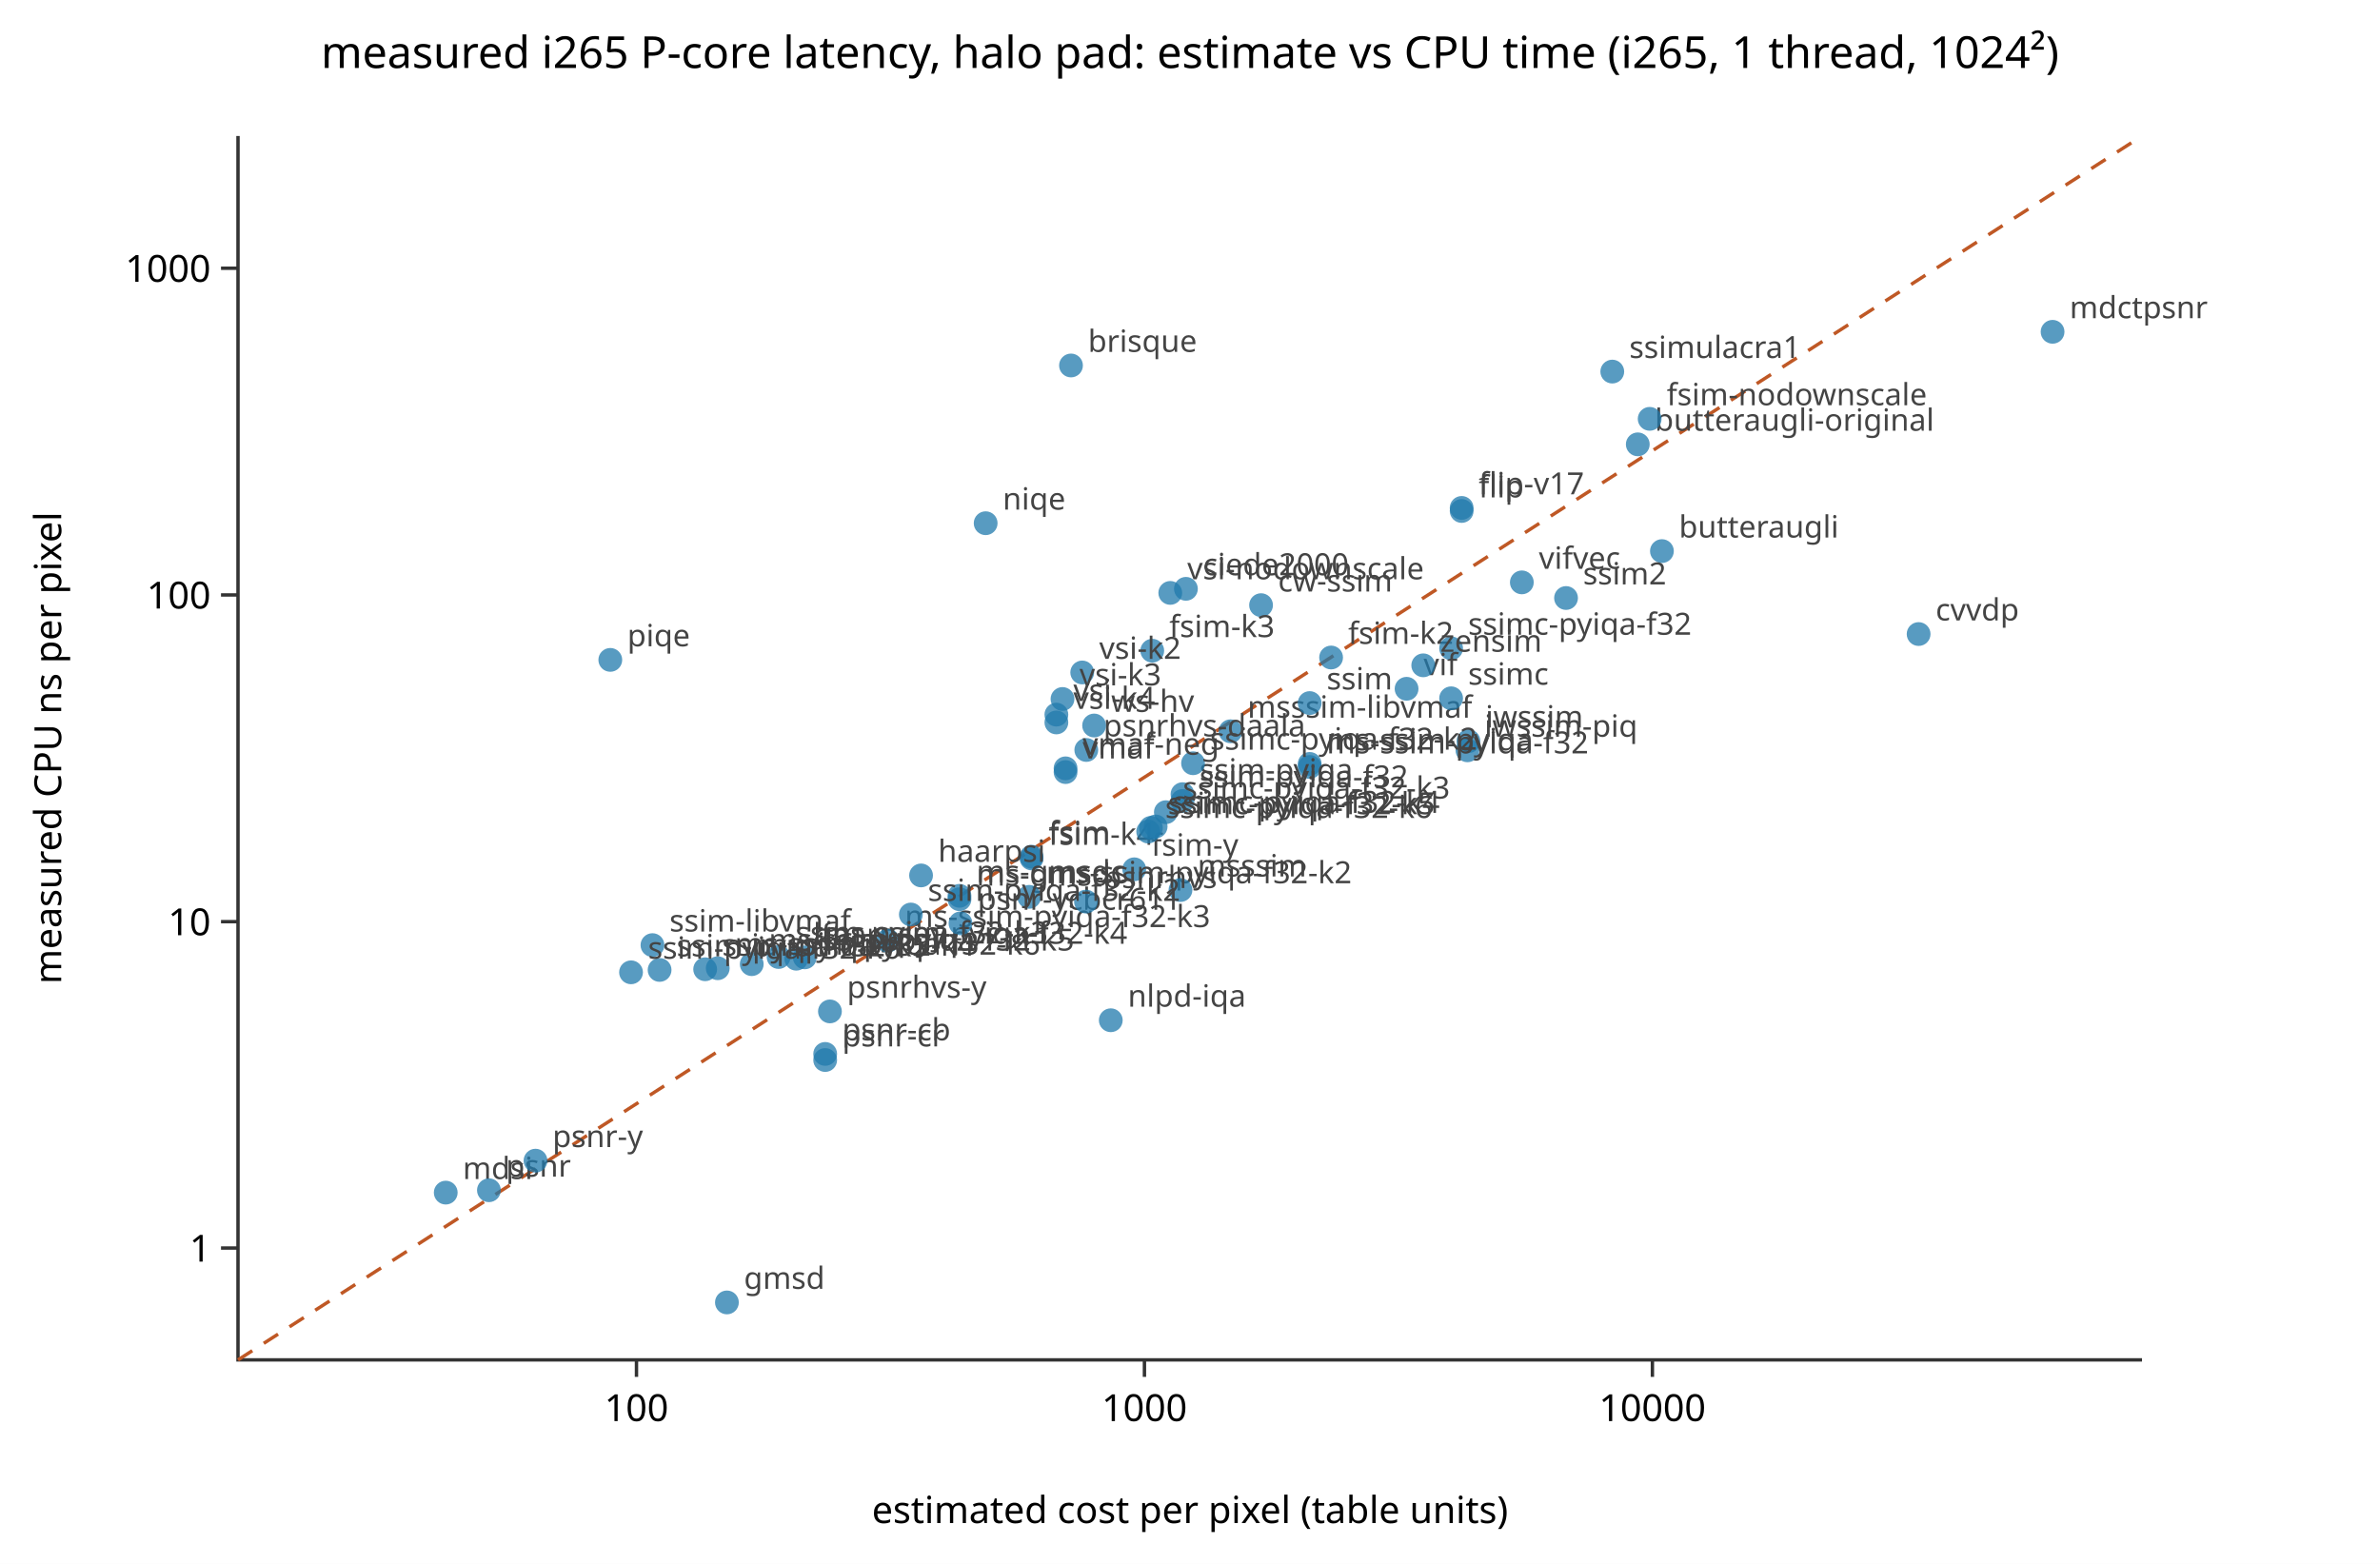
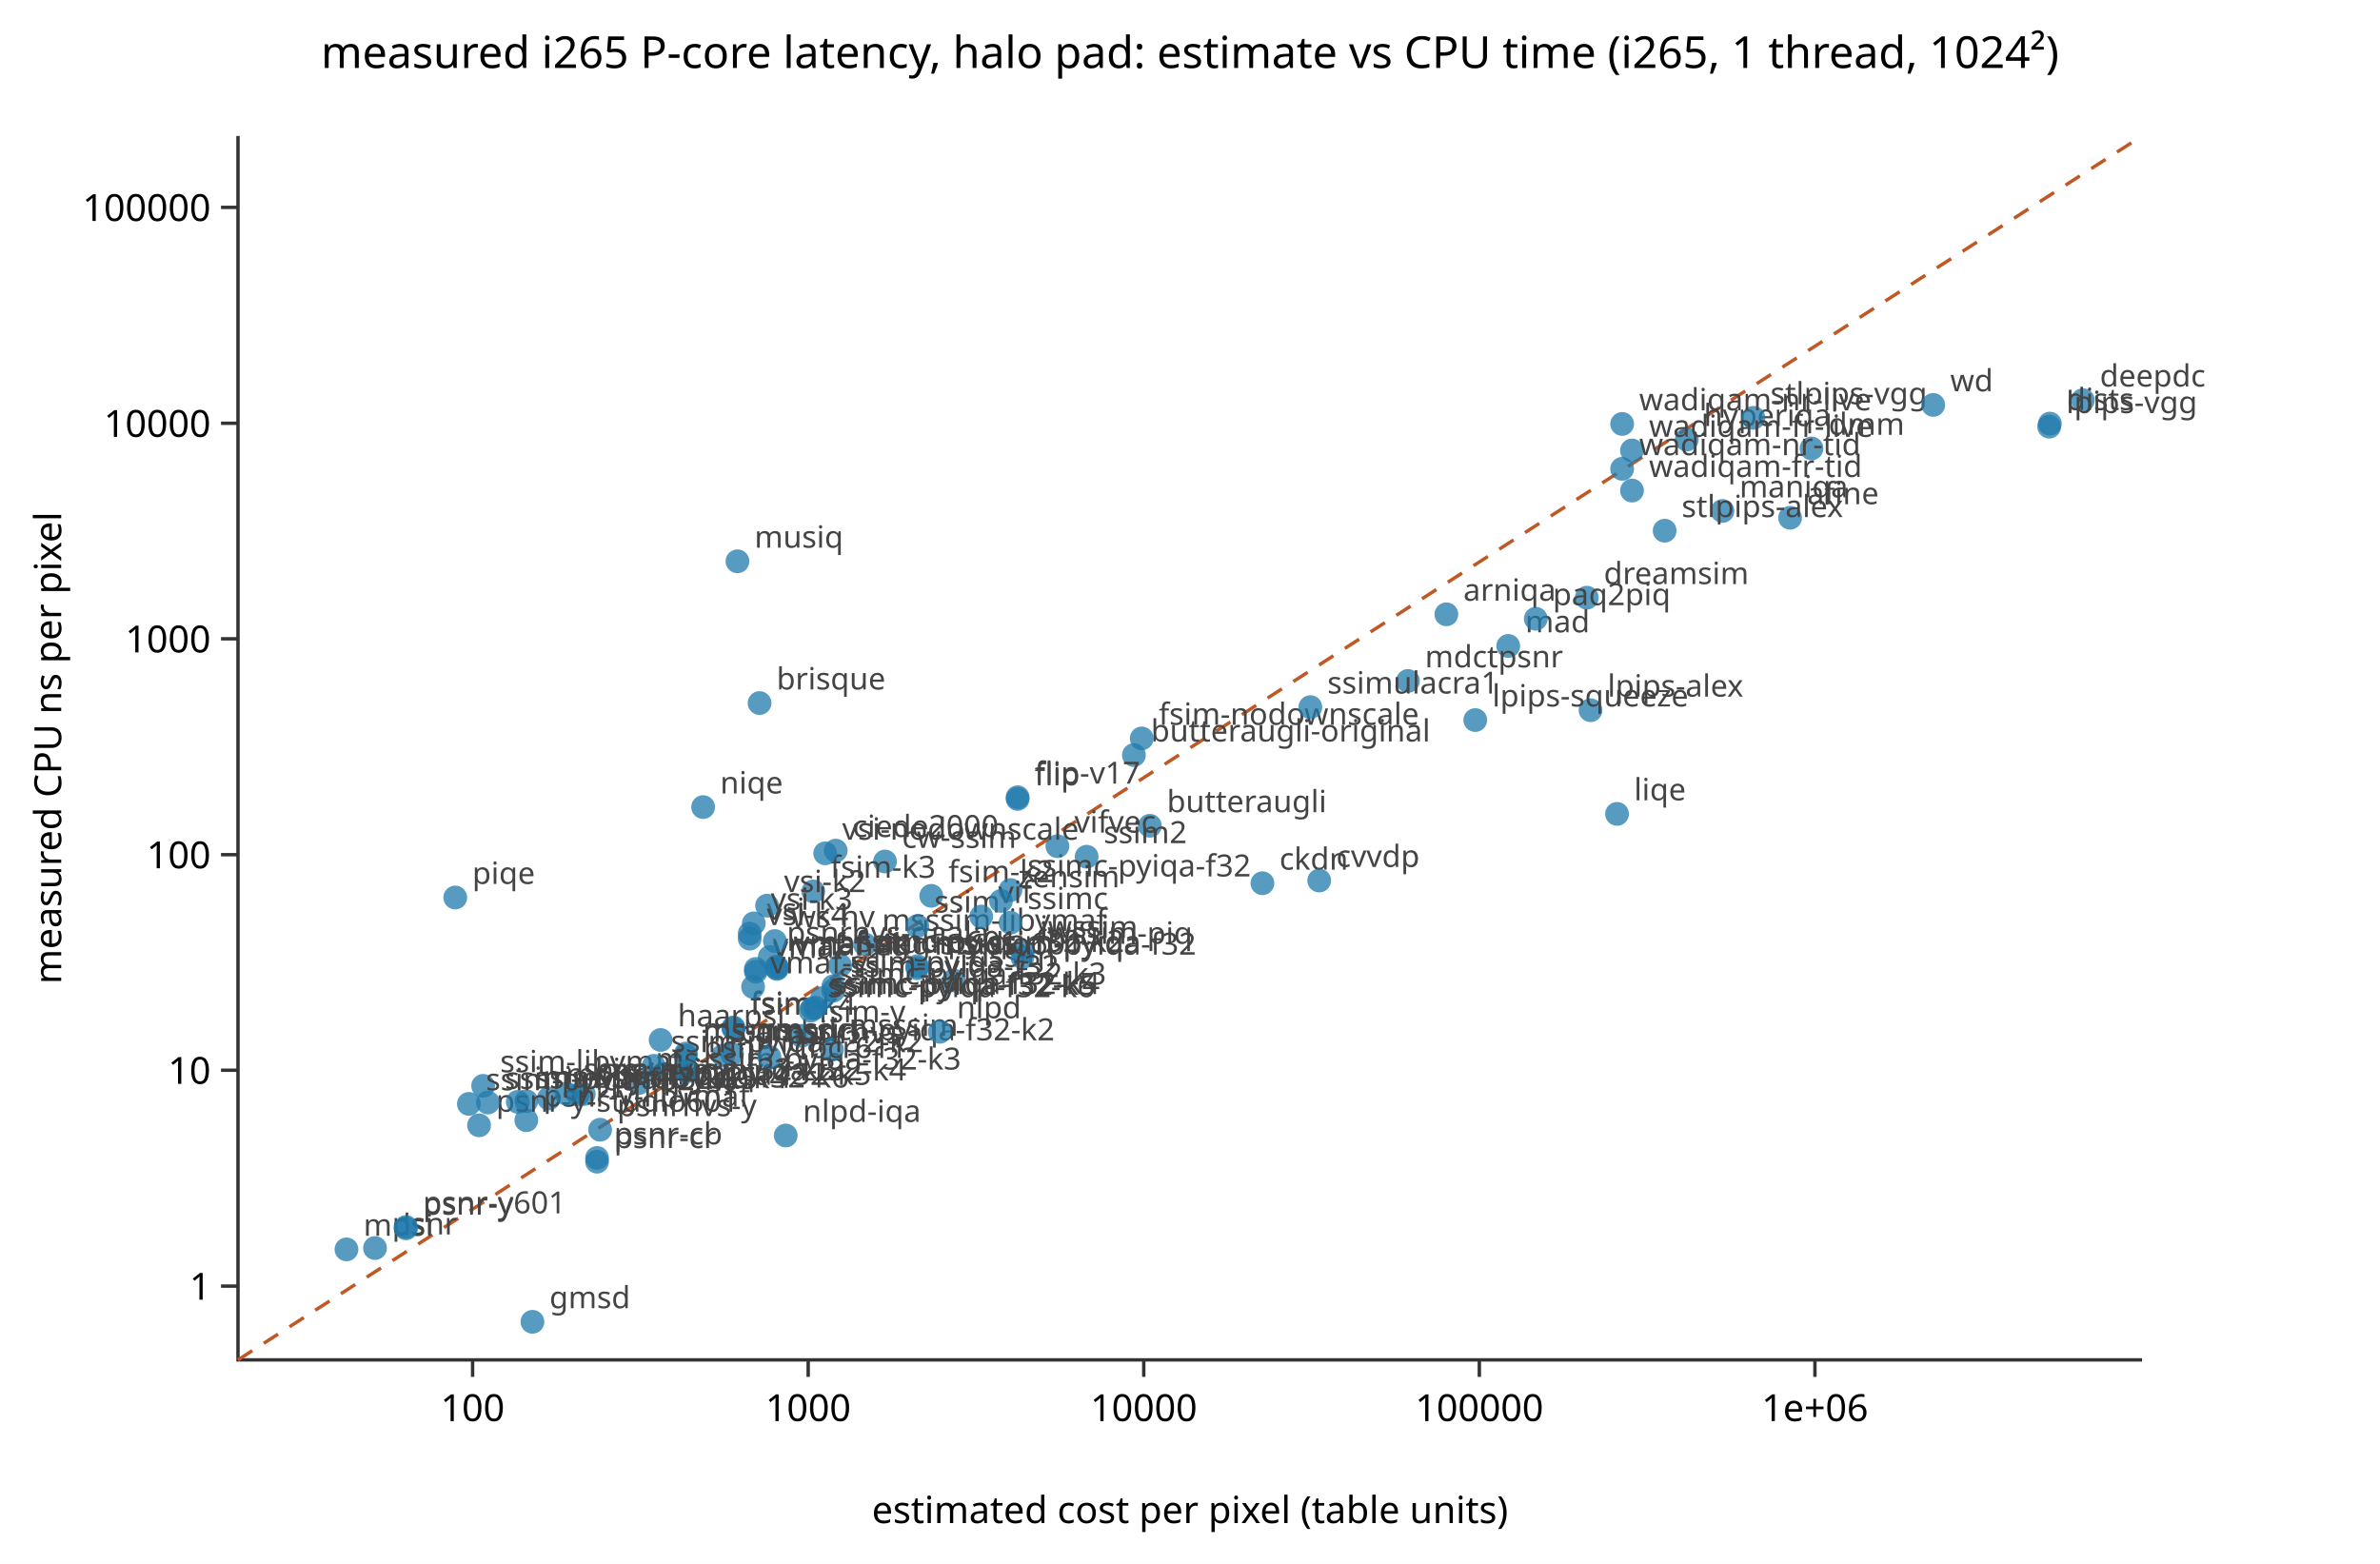
<svg xmlns="http://www.w3.org/2000/svg" viewBox="0 0 700 460" font-family="sans-serif" font-size="11">
  <rect width="700" height="460" fill="white" />
  <text x="350" y="20" text-anchor="middle" font-size="13">measured i265 P-core latency, halo pad: estimate vs CPU time (i265, 1 thread, 1024²)</text>
  <path d="M70 40V400H630" fill="none" stroke="#333" />
-   <path d="M187.2 400v5" stroke="#333" />
-   <text x="187.2" y="418" text-anchor="middle">100</text>
-   <path d="M336.6 400v5" stroke="#333" />
-   <text x="336.6" y="418" text-anchor="middle">1000</text>
-   <path d="M486.0 400v5" stroke="#333" />
-   <text x="486.0" y="418" text-anchor="middle">10000</text>
-   <path d="M65 367.1h5" stroke="#333" />
-   <text x="62" y="371.1" text-anchor="end">1</text>
-   <path d="M65 271.1h5" stroke="#333" />
-   <text x="62" y="275.1" text-anchor="end">10</text>
-   <path d="M65 175.0h5" stroke="#333" />
-   <text x="62" y="179.0" text-anchor="end">100</text>
-   <path d="M65 78.9h5" stroke="#333" />
-   <text x="62" y="82.9" text-anchor="end">1000</text>
+   <path d="M139.0 400v5" stroke="#333" />
+   <text x="139.0" y="418" text-anchor="middle">100</text>
+   <path d="M237.7 400v5" stroke="#333" />
+   <text x="237.7" y="418" text-anchor="middle">1000</text>
+   <path d="M336.4 400v5" stroke="#333" />
+   <text x="336.4" y="418" text-anchor="middle">10000</text>
+   <path d="M435.1 400v5" stroke="#333" />
+   <text x="435.1" y="418" text-anchor="middle">100000</text>
+   <path d="M533.8 400v5" stroke="#333" />
+   <text x="533.8" y="418" text-anchor="middle">1e+06</text>
+   <path d="M65 378.3h5" stroke="#333" />
+   <text x="62" y="382.3" text-anchor="end">1</text>
+   <path d="M65 314.8h5" stroke="#333" />
+   <text x="62" y="318.8" text-anchor="end">10</text>
+   <path d="M65 251.4h5" stroke="#333" />
+   <text x="62" y="255.4" text-anchor="end">100</text>
+   <path d="M65 187.9h5" stroke="#333" />
+   <text x="62" y="191.9" text-anchor="end">1000</text>
+   <path d="M65 124.5h5" stroke="#333" />
+   <text x="62" y="128.5" text-anchor="end">10000</text>
+   <path d="M65 61.0h5" stroke="#333" />
+   <text x="62" y="65.0" text-anchor="end">100000</text>
  <path d="M70.0 400.0L630.0 40.0" stroke="#bf5825" stroke-dasharray="5 4" />
-   <circle cx="315.0" cy="107.5" r="3.5" fill="#2179ac" fill-opacity=".75" />
-   <text x="320.0" y="103.5" font-size="9" fill="#444">brisque</text>
-   <circle cx="488.8" cy="162.1" r="3.5" fill="#2179ac" fill-opacity=".75" />
-   <text x="493.8" y="158.1" font-size="9" fill="#444">butteraugli</text>
-   <circle cx="481.7" cy="130.7" r="3.5" fill="#2179ac" fill-opacity=".75" />
-   <text x="486.7" y="126.7" font-size="9" fill="#444">butteraugli-original</text>
-   <circle cx="348.8" cy="173.2" r="3.5" fill="#2179ac" fill-opacity=".75" />
-   <text x="353.8" y="169.2" font-size="9" fill="#444">ciede2000</text>
-   <circle cx="564.3" cy="186.5" r="3.5" fill="#2179ac" fill-opacity=".75" />
-   <text x="569.3" y="182.5" font-size="9" fill="#444">cvvdp</text>
-   <circle cx="370.9" cy="178.0" r="3.5" fill="#2179ac" fill-opacity=".75" />
-   <text x="375.9" y="174.0" font-size="9" fill="#444">cw-ssim</text>
-   <circle cx="429.9" cy="150.3" r="3.5" fill="#2179ac" fill-opacity=".75" />
-   <text x="434.9" y="146.3" font-size="9" fill="#444">flip</text>
-   <circle cx="429.9" cy="149.4" r="3.5" fill="#2179ac" fill-opacity=".75" />
-   <text x="434.9" y="145.4" font-size="9" fill="#444">flip-v17</text>
-   <circle cx="303.4" cy="252.0" r="3.5" fill="#2179ac" fill-opacity=".75" />
-   <text x="308.4" y="248.0" font-size="9" fill="#444">fsim</text>
-   <circle cx="391.5" cy="193.4" r="3.5" fill="#2179ac" fill-opacity=".75" />
-   <text x="396.5" y="189.4" font-size="9" fill="#444">fsim-k2</text>
-   <circle cx="338.9" cy="191.4" r="3.5" fill="#2179ac" fill-opacity=".75" />
-   <text x="343.9" y="187.4" font-size="9" fill="#444">fsim-k3</text>
-   <circle cx="303.4" cy="252.5" r="3.5" fill="#2179ac" fill-opacity=".75" />
-   <text x="308.4" y="248.5" font-size="9" fill="#444">fsim-k4</text>
-   <circle cx="485.2" cy="123.2" r="3.5" fill="#2179ac" fill-opacity=".75" />
-   <text x="490.2" y="119.2" font-size="9" fill="#444">fsim-nodownscale</text>
-   <circle cx="333.6" cy="255.7" r="3.5" fill="#2179ac" fill-opacity=".75" />
-   <text x="338.6" y="251.7" font-size="9" fill="#444">fsim-y</text>
-   <circle cx="213.8" cy="383.1" r="3.5" fill="#2179ac" fill-opacity=".75" />
-   <text x="218.8" y="379.1" font-size="9" fill="#444">gmsd</text>
-   <circle cx="270.9" cy="257.5" r="3.5" fill="#2179ac" fill-opacity=".75" />
-   <text x="275.9" y="253.5" font-size="9" fill="#444">haarpsi</text>
-   <circle cx="234.2" cy="282.0" r="3.5" fill="#2179ac" fill-opacity=".75" />
-   <text x="239.2" y="278.0" font-size="9" fill="#444">haarpsi-y</text>
-   <circle cx="431.9" cy="218.0" r="3.5" fill="#2179ac" fill-opacity=".75" />
-   <text x="436.9" y="214.0" font-size="9" fill="#444">iwssim</text>
-   <circle cx="431.6" cy="220.7" r="3.5" fill="#2179ac" fill-opacity=".75" />
-   <text x="436.6" y="216.7" font-size="9" fill="#444">iwssim-piq</text>
-   <circle cx="603.7" cy="97.6" r="3.5" fill="#2179ac" fill-opacity=".75" />
-   <text x="608.7" y="93.6" font-size="9" fill="#444">mdctpsnr</text>
-   <circle cx="131.1" cy="350.8" r="3.5" fill="#2179ac" fill-opacity=".75" />
-   <text x="136.1" y="346.8" font-size="9" fill="#444">mdsi</text>
-   <circle cx="282.2" cy="264.5" r="3.5" fill="#2179ac" fill-opacity=".75" />
-   <text x="287.2" y="260.5" font-size="9" fill="#444">ms-gmsd</text>
-   <circle cx="282.2" cy="263.5" r="3.5" fill="#2179ac" fill-opacity=".75" />
-   <text x="287.2" y="259.5" font-size="9" fill="#444">ms-gmsdc</text>
-   <circle cx="385.2" cy="224.7" r="3.5" fill="#2179ac" fill-opacity=".75" />
-   <text x="390.2" y="220.7" font-size="9" fill="#444">ms-ssim-pyiqa</text>
-   <circle cx="385.2" cy="225.6" r="3.5" fill="#2179ac" fill-opacity=".75" />
-   <text x="390.2" y="221.6" font-size="9" fill="#444">ms-ssim-pyiqa-f32</text>
-   <circle cx="302.7" cy="263.8" r="3.5" fill="#2179ac" fill-opacity=".75" />
-   <text x="307.7" y="259.8" font-size="9" fill="#444">ms-ssim-pyiqa-f32-k2</text>
-   <circle cx="261.1" cy="276.7" r="3.5" fill="#2179ac" fill-opacity=".75" />
-   <text x="266.1" y="272.7" font-size="9" fill="#444">ms-ssim-pyiqa-f32-k3</text>
-   <circle cx="236.7" cy="281.6" r="3.5" fill="#2179ac" fill-opacity=".75" />
-   <text x="241.7" y="277.6" font-size="9" fill="#444">ms-ssim-pyiqa-f32-k4</text>
-   <circle cx="221.1" cy="283.6" r="3.5" fill="#2179ac" fill-opacity=".75" />
-   <text x="226.1" y="279.6" font-size="9" fill="#444">ms-ssim-pyiqa-f32-k5</text>
-   <circle cx="211.1" cy="284.8" r="3.5" fill="#2179ac" fill-opacity=".75" />
-   <text x="216.1" y="280.8" font-size="9" fill="#444">ms-ssim-pyiqa-f32-k6</text>
-   <circle cx="347.2" cy="261.8" r="3.5" fill="#2179ac" fill-opacity=".75" />
-   <text x="352.2" y="257.8" font-size="9" fill="#444">msssim</text>
-   <circle cx="361.9" cy="215.1" r="3.5" fill="#2179ac" fill-opacity=".75" />
-   <text x="366.9" y="211.1" font-size="9" fill="#444">msssim-libvmaf</text>
-   <circle cx="289.9" cy="153.9" r="3.5" fill="#2179ac" fill-opacity=".75" />
-   <text x="294.9" y="149.9" font-size="9" fill="#444">niqe</text>
-   <circle cx="326.7" cy="300.1" r="3.5" fill="#2179ac" fill-opacity=".75" />
-   <text x="331.7" y="296.1" font-size="9" fill="#444">nlpd-iqa</text>
-   <circle cx="179.5" cy="194.1" r="3.5" fill="#2179ac" fill-opacity=".75" />
-   <text x="184.5" y="190.1" font-size="9" fill="#444">piqe</text>
-   <circle cx="143.8" cy="350.1" r="3.5" fill="#2179ac" fill-opacity=".75" />
-   <text x="148.8" y="346.1" font-size="9" fill="#444">psnr</text>
-   <circle cx="242.7" cy="310.0" r="3.5" fill="#2179ac" fill-opacity=".75" />
-   <text x="247.7" y="306.0" font-size="9" fill="#444">psnr-cb</text>
-   <circle cx="242.7" cy="311.8" r="3.5" fill="#2179ac" fill-opacity=".75" />
-   <text x="247.7" y="307.8" font-size="9" fill="#444">psnr-cr</text>
-   <circle cx="157.5" cy="341.4" r="3.5" fill="#2179ac" fill-opacity=".75" />
-   <text x="162.5" y="337.4" font-size="9" fill="#444">psnr-y</text>
-   <circle cx="282.5" cy="271.6" r="3.5" fill="#2179ac" fill-opacity=".75" />
-   <text x="287.5" y="267.6" font-size="9" fill="#444">psnr-ycbcr611</text>
-   <circle cx="319.4" cy="265.2" r="3.5" fill="#2179ac" fill-opacity=".75" />
-   <text x="324.4" y="261.2" font-size="9" fill="#444">psnrhvs</text>
-   <circle cx="319.5" cy="220.6" r="3.5" fill="#2179ac" fill-opacity=".75" />
-   <text x="324.5" y="216.6" font-size="9" fill="#444">psnrhvs-daala</text>
-   <circle cx="244.1" cy="297.5" r="3.5" fill="#2179ac" fill-opacity=".75" />
-   <text x="249.1" y="293.5" font-size="9" fill="#444">psnrhvs-y</text>
-   <circle cx="385.2" cy="206.8" r="3.5" fill="#2179ac" fill-opacity=".75" />
-   <text x="390.2" y="202.8" font-size="9" fill="#444">ssim</text>
-   <circle cx="191.9" cy="278.0" r="3.5" fill="#2179ac" fill-opacity=".75" />
-   <text x="196.9" y="274.0" font-size="9" fill="#444">ssim-libvmaf</text>
-   <circle cx="347.8" cy="233.6" r="3.5" fill="#2179ac" fill-opacity=".75" />
-   <text x="352.8" y="229.6" font-size="9" fill="#444">ssim-pyiqa</text>
-   <circle cx="347.8" cy="235.6" r="3.5" fill="#2179ac" fill-opacity=".75" />
-   <text x="352.8" y="231.6" font-size="9" fill="#444">ssim-pyiqa-f32</text>
-   <circle cx="267.9" cy="269.0" r="3.5" fill="#2179ac" fill-opacity=".75" />
-   <text x="272.9" y="265.0" font-size="9" fill="#444">ssim-pyiqa-f32-k2</text>
-   <circle cx="229.0" cy="281.5" r="3.5" fill="#2179ac" fill-opacity=".75" />
-   <text x="234.0" y="277.5" font-size="9" fill="#444">ssim-pyiqa-f32-k3</text>
-   <circle cx="207.4" cy="285.1" r="3.5" fill="#2179ac" fill-opacity=".75" />
-   <text x="212.4" y="281.1" font-size="9" fill="#444">ssim-pyiqa-f32-k4</text>
-   <circle cx="194.0" cy="285.3" r="3.5" fill="#2179ac" fill-opacity=".75" />
-   <text x="199.0" y="281.3" font-size="9" fill="#444">ssim-pyiqa-f32-k5</text>
-   <circle cx="185.6" cy="286.0" r="3.5" fill="#2179ac" fill-opacity=".75" />
-   <text x="190.6" y="282.0" font-size="9" fill="#444">ssim-pyiqa-f32-k6</text>
-   <circle cx="460.6" cy="175.9" r="3.5" fill="#2179ac" fill-opacity=".75" />
-   <text x="465.6" y="171.9" font-size="9" fill="#444">ssim2</text>
-   <circle cx="426.8" cy="205.4" r="3.5" fill="#2179ac" fill-opacity=".75" />
-   <text x="431.8" y="201.4" font-size="9" fill="#444">ssimc</text>
-   <circle cx="426.8" cy="190.7" r="3.5" fill="#2179ac" fill-opacity=".75" />
-   <text x="431.8" y="186.7" font-size="9" fill="#444">ssimc-pyiqa-f32</text>
-   <circle cx="350.9" cy="224.5" r="3.5" fill="#2179ac" fill-opacity=".75" />
-   <text x="355.9" y="220.5" font-size="9" fill="#444">ssimc-pyiqa-f32-k2</text>
-   <circle cx="342.9" cy="238.9" r="3.5" fill="#2179ac" fill-opacity=".75" />
-   <text x="347.9" y="234.9" font-size="9" fill="#444">ssimc-pyiqa-f32-k3</text>
-   <circle cx="339.9" cy="243.1" r="3.5" fill="#2179ac" fill-opacity=".75" />
-   <text x="344.9" y="239.1" font-size="9" fill="#444">ssimc-pyiqa-f32-k4</text>
-   <circle cx="338.5" cy="243.5" r="3.5" fill="#2179ac" fill-opacity=".75" />
-   <text x="343.5" y="239.5" font-size="9" fill="#444">ssimc-pyiqa-f32-k5</text>
-   <circle cx="337.7" cy="244.6" r="3.5" fill="#2179ac" fill-opacity=".75" />
-   <text x="342.7" y="240.6" font-size="9" fill="#444">ssimc-pyiqa-f32-k6</text>
-   <circle cx="474.2" cy="109.3" r="3.5" fill="#2179ac" fill-opacity=".75" />
-   <text x="479.2" y="105.3" font-size="9" fill="#444">ssimulacra1</text>
-   <circle cx="413.7" cy="202.6" r="3.5" fill="#2179ac" fill-opacity=".75" />
-   <text x="418.7" y="198.6" font-size="9" fill="#444">vif</text>
-   <circle cx="447.6" cy="171.3" r="3.5" fill="#2179ac" fill-opacity=".75" />
-   <text x="452.6" y="167.3" font-size="9" fill="#444">vifvec</text>
-   <circle cx="313.4" cy="227.1" r="3.5" fill="#2179ac" fill-opacity=".75" />
-   <text x="318.4" y="223.1" font-size="9" fill="#444">vmaf</text>
-   <circle cx="313.4" cy="226.0" r="3.5" fill="#2179ac" fill-opacity=".75" />
-   <text x="318.4" y="222.0" font-size="9" fill="#444">vmaf-neg</text>
-   <circle cx="310.7" cy="210.2" r="3.5" fill="#2179ac" fill-opacity=".75" />
-   <text x="315.7" y="206.2" font-size="9" fill="#444">vsi</text>
-   <circle cx="318.3" cy="197.8" r="3.5" fill="#2179ac" fill-opacity=".75" />
-   <text x="323.3" y="193.8" font-size="9" fill="#444">vsi-k2</text>
-   <circle cx="312.5" cy="205.6" r="3.5" fill="#2179ac" fill-opacity=".75" />
-   <text x="317.5" y="201.6" font-size="9" fill="#444">vsi-k3</text>
-   <circle cx="310.7" cy="212.5" r="3.5" fill="#2179ac" fill-opacity=".75" />
-   <text x="315.7" y="208.5" font-size="9" fill="#444">vsi-k4</text>
-   <circle cx="344.2" cy="174.4" r="3.5" fill="#2179ac" fill-opacity=".75" />
-   <text x="349.2" y="170.4" font-size="9" fill="#444">vsi-nodownscale</text>
-   <circle cx="321.8" cy="213.4" r="3.5" fill="#2179ac" fill-opacity=".75" />
-   <text x="326.8" y="209.4" font-size="9" fill="#444">ws-hv</text>
-   <circle cx="418.6" cy="195.7" r="3.5" fill="#2179ac" fill-opacity=".75" />
-   <text x="423.6" y="191.7" font-size="9" fill="#444">zensim</text>
+   <circle cx="526.5" cy="152.3" r="3.5" fill="#2179ac" fill-opacity=".75" />
+   <text x="531.5" y="148.3" font-size="9" fill="#444">afine</text>
+   <circle cx="425.4" cy="180.7" r="3.5" fill="#2179ac" fill-opacity=".75" />
+   <text x="430.4" y="176.7" font-size="9" fill="#444">arniqa</text>
+   <circle cx="223.4" cy="206.8" r="3.5" fill="#2179ac" fill-opacity=".75" />
+   <text x="228.4" y="202.8" font-size="9" fill="#444">brisque</text>
+   <circle cx="338.2" cy="242.9" r="3.5" fill="#2179ac" fill-opacity=".75" />
+   <text x="343.2" y="238.9" font-size="9" fill="#444">butteraugli</text>
+   <circle cx="333.5" cy="222.1" r="3.5" fill="#2179ac" fill-opacity=".75" />
+   <text x="338.5" y="218.1" font-size="9" fill="#444">butteraugli-original</text>
+   <circle cx="212.7" cy="310.5" r="3.5" fill="#2179ac" fill-opacity=".75" />
+   <text x="217.7" y="306.5" font-size="9" fill="#444">cambi</text>
+   <circle cx="245.8" cy="250.2" r="3.5" fill="#2179ac" fill-opacity=".75" />
+   <text x="250.8" y="246.2" font-size="9" fill="#444">ciede2000</text>
+   <circle cx="371.3" cy="259.8" r="3.5" fill="#2179ac" fill-opacity=".75" />
+   <text x="376.3" y="255.8" font-size="9" fill="#444">ckdn</text>
+   <circle cx="388.0" cy="259.0" r="3.5" fill="#2179ac" fill-opacity=".75" />
+   <text x="393.0" y="255.0" font-size="9" fill="#444">cvvdp</text>
+   <circle cx="260.3" cy="253.4" r="3.5" fill="#2179ac" fill-opacity=".75" />
+   <text x="265.3" y="249.4" font-size="9" fill="#444">cw-ssim</text>
+   <circle cx="612.6" cy="117.7" r="3.5" fill="#2179ac" fill-opacity=".75" />
+   <text x="617.6" y="113.7" font-size="9" fill="#444">deepdc</text>
+   <circle cx="602.9" cy="124.6" r="3.5" fill="#2179ac" fill-opacity=".75" />
+   <text x="607.9" y="120.6" font-size="9" fill="#444">dists</text>
+   <circle cx="532.8" cy="131.9" r="3.5" fill="#2179ac" fill-opacity=".75" />
+   <text x="537.8" y="127.9" font-size="9" fill="#444">dmm</text>
+   <circle cx="466.7" cy="175.8" r="3.5" fill="#2179ac" fill-opacity=".75" />
+   <text x="471.7" y="171.8" font-size="9" fill="#444">dreamsim</text>
+   <circle cx="280.5" cy="288.4" r="3.5" fill="#2179ac" fill-opacity=".75" />
+   <text x="285.5" y="284.4" font-size="9" fill="#444">dssim</text>
+   <circle cx="299.3" cy="235.0" r="3.5" fill="#2179ac" fill-opacity=".75" />
+   <text x="304.3" y="231.0" font-size="9" fill="#444">flip</text>
+   <circle cx="299.3" cy="234.5" r="3.5" fill="#2179ac" fill-opacity=".75" />
+   <text x="304.3" y="230.5" font-size="9" fill="#444">flip-v17</text>
+   <circle cx="215.7" cy="302.2" r="3.5" fill="#2179ac" fill-opacity=".75" />
+   <text x="220.7" y="298.2" font-size="9" fill="#444">fsim</text>
+   <circle cx="273.9" cy="263.5" r="3.5" fill="#2179ac" fill-opacity=".75" />
+   <text x="278.9" y="259.5" font-size="9" fill="#444">fsim-k2</text>
+   <circle cx="239.2" cy="262.2" r="3.5" fill="#2179ac" fill-opacity=".75" />
+   <text x="244.2" y="258.2" font-size="9" fill="#444">fsim-k3</text>
+   <circle cx="215.7" cy="302.5" r="3.5" fill="#2179ac" fill-opacity=".75" />
+   <text x="220.7" y="298.5" font-size="9" fill="#444">fsim-k4</text>
+   <circle cx="335.8" cy="217.2" r="3.5" fill="#2179ac" fill-opacity=".75" />
+   <text x="340.8" y="213.2" font-size="9" fill="#444">fsim-nodownscale</text>
+   <circle cx="235.7" cy="304.7" r="3.5" fill="#2179ac" fill-opacity=".75" />
+   <text x="240.7" y="300.7" font-size="9" fill="#444">fsim-y</text>
+   <circle cx="156.6" cy="388.8" r="3.5" fill="#2179ac" fill-opacity=".75" />
+   <text x="161.6" y="384.8" font-size="9" fill="#444">gmsd</text>
+   <circle cx="194.3" cy="305.9" r="3.5" fill="#2179ac" fill-opacity=".75" />
+   <text x="199.3" y="301.9" font-size="9" fill="#444">haarpsi</text>
+   <circle cx="170.0" cy="322.0" r="3.5" fill="#2179ac" fill-opacity=".75" />
+   <text x="175.0" y="318.0" font-size="9" fill="#444">haarpsi-y</text>
+   <circle cx="496.1" cy="129.3" r="3.5" fill="#2179ac" fill-opacity=".75" />
+   <text x="501.1" y="125.3" font-size="9" fill="#444">hyperiqa</text>
+   <circle cx="300.9" cy="279.8" r="3.5" fill="#2179ac" fill-opacity=".75" />
+   <text x="305.9" y="275.8" font-size="9" fill="#444">iwssim</text>
+   <circle cx="300.7" cy="281.6" r="3.5" fill="#2179ac" fill-opacity=".75" />
+   <text x="305.7" y="277.6" font-size="9" fill="#444">iwssim-piq</text>
+   <circle cx="475.6" cy="239.4" r="3.5" fill="#2179ac" fill-opacity=".75" />
+   <text x="480.6" y="235.4" font-size="9" fill="#444">liqe</text>
+   <circle cx="467.8" cy="208.9" r="3.5" fill="#2179ac" fill-opacity=".75" />
+   <text x="472.8" y="204.9" font-size="9" fill="#444">lpips-alex</text>
+   <circle cx="433.9" cy="211.8" r="3.5" fill="#2179ac" fill-opacity=".75" />
+   <text x="438.9" y="207.8" font-size="9" fill="#444">lpips-squeeze</text>
+   <circle cx="602.7" cy="125.5" r="3.5" fill="#2179ac" fill-opacity=".75" />
+   <text x="607.7" y="121.5" font-size="9" fill="#444">lpips-vgg</text>
+   <circle cx="443.6" cy="190.0" r="3.5" fill="#2179ac" fill-opacity=".75" />
+   <text x="448.6" y="186.0" font-size="9" fill="#444">mad</text>
+   <circle cx="506.6" cy="150.3" r="3.5" fill="#2179ac" fill-opacity=".75" />
+   <text x="511.6" y="146.3" font-size="9" fill="#444">maniqa</text>
+   <circle cx="414.1" cy="200.3" r="3.5" fill="#2179ac" fill-opacity=".75" />
+   <text x="419.1" y="196.3" font-size="9" fill="#444">mdctpsnr</text>
+   <circle cx="101.9" cy="367.5" r="3.5" fill="#2179ac" fill-opacity=".75" />
+   <text x="106.9" y="363.5" font-size="9" fill="#444">mdsi</text>
+   <circle cx="201.7" cy="310.5" r="3.5" fill="#2179ac" fill-opacity=".75" />
+   <text x="206.7" y="306.5" font-size="9" fill="#444">ms-gmsd</text>
+   <circle cx="201.7" cy="309.9" r="3.5" fill="#2179ac" fill-opacity=".75" />
+   <text x="206.7" y="305.9" font-size="9" fill="#444">ms-gmsdc</text>
+   <circle cx="269.8" cy="284.2" r="3.5" fill="#2179ac" fill-opacity=".75" />
+   <text x="274.8" y="280.2" font-size="9" fill="#444">ms-ssim-pyiqa</text>
+   <circle cx="269.8" cy="284.8" r="3.5" fill="#2179ac" fill-opacity=".75" />
+   <text x="274.8" y="280.8" font-size="9" fill="#444">ms-ssim-pyiqa-f32</text>
+   <circle cx="215.3" cy="310.0" r="3.5" fill="#2179ac" fill-opacity=".75" />
+   <text x="220.3" y="306.0" font-size="9" fill="#444">ms-ssim-pyiqa-f32-k2</text>
+   <circle cx="187.8" cy="318.6" r="3.5" fill="#2179ac" fill-opacity=".75" />
+   <text x="192.8" y="314.6" font-size="9" fill="#444">ms-ssim-pyiqa-f32-k3</text>
+   <circle cx="171.7" cy="321.8" r="3.5" fill="#2179ac" fill-opacity=".75" />
+   <text x="176.7" y="317.8" font-size="9" fill="#444">ms-ssim-pyiqa-f32-k4</text>
+   <circle cx="161.4" cy="323.1" r="3.5" fill="#2179ac" fill-opacity=".75" />
+   <text x="166.4" y="319.1" font-size="9" fill="#444">ms-ssim-pyiqa-f32-k5</text>
+   <circle cx="154.8" cy="323.9" r="3.5" fill="#2179ac" fill-opacity=".75" />
+   <text x="159.8" y="319.9" font-size="9" fill="#444">ms-ssim-pyiqa-f32-k6</text>
+   <circle cx="244.7" cy="308.7" r="3.5" fill="#2179ac" fill-opacity=".75" />
+   <text x="249.7" y="304.7" font-size="9" fill="#444">msssim</text>
+   <circle cx="254.4" cy="277.8" r="3.5" fill="#2179ac" fill-opacity=".75" />
+   <text x="259.4" y="273.8" font-size="9" fill="#444">msssim-libvmaf</text>
+   <circle cx="216.9" cy="165.1" r="3.5" fill="#2179ac" fill-opacity=".75" />
+   <text x="221.9" y="161.1" font-size="9" fill="#444">musiq</text>
+   <circle cx="206.8" cy="237.4" r="3.5" fill="#2179ac" fill-opacity=".75" />
+   <text x="211.8" y="233.4" font-size="9" fill="#444">niqe</text>
+   <circle cx="276.4" cy="303.5" r="3.5" fill="#2179ac" fill-opacity=".75" />
+   <text x="281.4" y="299.5" font-size="9" fill="#444">nlpd</text>
+   <circle cx="231.1" cy="334.0" r="3.5" fill="#2179ac" fill-opacity=".75" />
+   <text x="236.1" y="330.0" font-size="9" fill="#444">nlpd-iqa</text>
+   <circle cx="451.7" cy="182.0" r="3.5" fill="#2179ac" fill-opacity=".75" />
+   <text x="456.7" y="178.0" font-size="9" fill="#444">paq2piq</text>
+   <circle cx="133.9" cy="264.0" r="3.5" fill="#2179ac" fill-opacity=".75" />
+   <text x="138.9" y="260.0" font-size="9" fill="#444">piqe</text>
+   <circle cx="110.3" cy="367.1" r="3.5" fill="#2179ac" fill-opacity=".75" />
+   <text x="115.3" y="363.1" font-size="9" fill="#444">psnr</text>
+   <circle cx="175.6" cy="340.6" r="3.5" fill="#2179ac" fill-opacity=".75" />
+   <text x="180.6" y="336.6" font-size="9" fill="#444">psnr-cb</text>
+   <circle cx="175.6" cy="341.7" r="3.5" fill="#2179ac" fill-opacity=".75" />
+   <text x="180.6" y="337.7" font-size="9" fill="#444">psnr-cr</text>
+   <circle cx="119.4" cy="361.3" r="3.5" fill="#2179ac" fill-opacity=".75" />
+   <text x="124.4" y="357.3" font-size="9" fill="#444">psnr-y</text>
+   <circle cx="154.8" cy="329.5" r="3.5" fill="#2179ac" fill-opacity=".75" />
+   <text x="159.8" y="325.5" font-size="9" fill="#444">psnr-y-libvmaf</text>
+   <circle cx="140.9" cy="331.0" r="3.5" fill="#2179ac" fill-opacity=".75" />
+   <text x="145.9" y="327.0" font-size="9" fill="#444">psnr-y-studio601</text>
+   <circle cx="119.4" cy="360.9" r="3.5" fill="#2179ac" fill-opacity=".75" />
+   <text x="124.4" y="356.9" font-size="9" fill="#444">psnr-y601</text>
+   <circle cx="201.9" cy="315.2" r="3.5" fill="#2179ac" fill-opacity=".75" />
+   <text x="206.9" y="311.2" font-size="9" fill="#444">psnr-ycbcr611</text>
+   <circle cx="226.3" cy="310.9" r="3.5" fill="#2179ac" fill-opacity=".75" />
+   <text x="231.3" y="306.9" font-size="9" fill="#444">psnrhvs</text>
+   <circle cx="226.4" cy="281.5" r="3.5" fill="#2179ac" fill-opacity=".75" />
+   <text x="231.4" y="277.5" font-size="9" fill="#444">psnrhvs-daala</text>
+   <circle cx="176.5" cy="332.3" r="3.5" fill="#2179ac" fill-opacity=".75" />
+   <text x="181.5" y="328.3" font-size="9" fill="#444">psnrhvs-y</text>
+   <circle cx="269.8" cy="272.4" r="3.5" fill="#2179ac" fill-opacity=".75" />
+   <text x="274.8" y="268.4" font-size="9" fill="#444">ssim</text>
+   <circle cx="142.1" cy="319.4" r="3.5" fill="#2179ac" fill-opacity=".75" />
+   <text x="147.1" y="315.4" font-size="9" fill="#444">ssim-libvmaf</text>
+   <circle cx="245.1" cy="290.1" r="3.5" fill="#2179ac" fill-opacity=".75" />
+   <text x="250.1" y="286.1" font-size="9" fill="#444">ssim-pyiqa</text>
+   <circle cx="245.1" cy="291.4" r="3.5" fill="#2179ac" fill-opacity=".75" />
+   <text x="250.1" y="287.4" font-size="9" fill="#444">ssim-pyiqa-f32</text>
+   <circle cx="192.3" cy="313.5" r="3.5" fill="#2179ac" fill-opacity=".75" />
+   <text x="197.3" y="309.5" font-size="9" fill="#444">ssim-pyiqa-f32-k2</text>
+   <circle cx="166.6" cy="321.7" r="3.5" fill="#2179ac" fill-opacity=".75" />
+   <text x="171.6" y="317.7" font-size="9" fill="#444">ssim-pyiqa-f32-k3</text>
+   <circle cx="152.3" cy="324.1" r="3.5" fill="#2179ac" fill-opacity=".75" />
+   <text x="157.3" y="320.1" font-size="9" fill="#444">ssim-pyiqa-f32-k4</text>
+   <circle cx="143.5" cy="324.3" r="3.5" fill="#2179ac" fill-opacity=".75" />
+   <text x="148.5" y="320.3" font-size="9" fill="#444">ssim-pyiqa-f32-k5</text>
+   <circle cx="137.9" cy="324.7" r="3.5" fill="#2179ac" fill-opacity=".75" />
+   <text x="142.9" y="320.7" font-size="9" fill="#444">ssim-pyiqa-f32-k6</text>
+   <circle cx="319.6" cy="252.0" r="3.5" fill="#2179ac" fill-opacity=".75" />
+   <text x="324.6" y="248.0" font-size="9" fill="#444">ssim2</text>
+   <circle cx="297.2" cy="271.4" r="3.5" fill="#2179ac" fill-opacity=".75" />
+   <text x="302.2" y="267.4" font-size="9" fill="#444">ssimc</text>
+   <circle cx="297.2" cy="261.8" r="3.5" fill="#2179ac" fill-opacity=".75" />
+   <text x="302.2" y="257.8" font-size="9" fill="#444">ssimc-pyiqa-f32</text>
+   <circle cx="247.1" cy="284.0" r="3.5" fill="#2179ac" fill-opacity=".75" />
+   <text x="252.1" y="280.0" font-size="9" fill="#444">ssimc-pyiqa-f32-k2</text>
+   <circle cx="241.8" cy="293.6" r="3.5" fill="#2179ac" fill-opacity=".75" />
+   <text x="246.8" y="289.6" font-size="9" fill="#444">ssimc-pyiqa-f32-k3</text>
+   <circle cx="239.9" cy="296.4" r="3.5" fill="#2179ac" fill-opacity=".75" />
+   <text x="244.9" y="292.4" font-size="9" fill="#444">ssimc-pyiqa-f32-k4</text>
+   <circle cx="238.9" cy="296.6" r="3.5" fill="#2179ac" fill-opacity=".75" />
+   <text x="243.9" y="292.6" font-size="9" fill="#444">ssimc-pyiqa-f32-k5</text>
+   <circle cx="238.4" cy="297.3" r="3.5" fill="#2179ac" fill-opacity=".75" />
+   <text x="243.4" y="293.3" font-size="9" fill="#444">ssimc-pyiqa-f32-k6</text>
+   <circle cx="385.4" cy="208.0" r="3.5" fill="#2179ac" fill-opacity=".75" />
+   <text x="390.4" y="204.0" font-size="9" fill="#444">ssimulacra1</text>
+   <circle cx="489.6" cy="156.1" r="3.5" fill="#2179ac" fill-opacity=".75" />
+   <text x="494.6" y="152.1" font-size="9" fill="#444">stlpips-alex</text>
+   <circle cx="515.7" cy="122.9" r="3.5" fill="#2179ac" fill-opacity=".75" />
+   <text x="520.7" y="118.9" font-size="9" fill="#444">stlpips-vgg</text>
+   <circle cx="288.6" cy="269.6" r="3.5" fill="#2179ac" fill-opacity=".75" />
+   <text x="293.6" y="265.6" font-size="9" fill="#444">vif</text>
+   <circle cx="311.0" cy="248.9" r="3.5" fill="#2179ac" fill-opacity=".75" />
+   <text x="316.0" y="244.9" font-size="9" fill="#444">vifvec</text>
+   <circle cx="222.3" cy="285.8" r="3.5" fill="#2179ac" fill-opacity=".75" />
+   <text x="227.3" y="281.8" font-size="9" fill="#444">vmaf</text>
+   <circle cx="228.5" cy="285.0" r="3.5" fill="#2179ac" fill-opacity=".75" />
+   <text x="233.5" y="281.0" font-size="9" fill="#444">vmaf-4k</text>
+   <circle cx="222.3" cy="285.0" r="3.5" fill="#2179ac" fill-opacity=".75" />
+   <text x="227.3" y="281.0" font-size="9" fill="#444">vmaf-neg</text>
+   <circle cx="228.5" cy="284.7" r="3.5" fill="#2179ac" fill-opacity=".75" />
+   <text x="233.5" y="280.7" font-size="9" fill="#444">vmaf-neg-studio601</text>
+   <circle cx="228.5" cy="284.3" r="3.5" fill="#2179ac" fill-opacity=".75" />
+   <text x="233.5" y="280.3" font-size="9" fill="#444">vmaf-studio601</text>
+   <circle cx="221.5" cy="290.3" r="3.5" fill="#2179ac" fill-opacity=".75" />
+   <text x="226.5" y="286.3" font-size="9" fill="#444">vmaf-v1</text>
+   <circle cx="220.5" cy="274.6" r="3.5" fill="#2179ac" fill-opacity=".75" />
+   <text x="225.5" y="270.6" font-size="9" fill="#444">vsi</text>
+   <circle cx="225.6" cy="266.4" r="3.5" fill="#2179ac" fill-opacity=".75" />
+   <text x="230.6" y="262.4" font-size="9" fill="#444">vsi-k2</text>
+   <circle cx="221.7" cy="271.6" r="3.5" fill="#2179ac" fill-opacity=".75" />
+   <text x="226.7" y="267.6" font-size="9" fill="#444">vsi-k3</text>
+   <circle cx="220.5" cy="276.1" r="3.5" fill="#2179ac" fill-opacity=".75" />
+   <text x="225.5" y="272.1" font-size="9" fill="#444">vsi-k4</text>
+   <circle cx="242.7" cy="251.0" r="3.5" fill="#2179ac" fill-opacity=".75" />
+   <text x="247.7" y="247.0" font-size="9" fill="#444">vsi-nodownscale</text>
+   <circle cx="480.0" cy="132.5" r="3.5" fill="#2179ac" fill-opacity=".75" />
+   <text x="485.0" y="128.5" font-size="9" fill="#444">wadiqam-fr-live</text>
+   <circle cx="480.0" cy="144.3" r="3.5" fill="#2179ac" fill-opacity=".75" />
+   <text x="485.0" y="140.3" font-size="9" fill="#444">wadiqam-fr-tid</text>
+   <circle cx="477.1" cy="124.7" r="3.5" fill="#2179ac" fill-opacity=".75" />
+   <text x="482.1" y="120.7" font-size="9" fill="#444">wadiqam-nr-live</text>
+   <circle cx="477.1" cy="137.9" r="3.5" fill="#2179ac" fill-opacity=".75" />
+   <text x="482.1" y="133.9" font-size="9" fill="#444">wadiqam-nr-tid</text>
+   <circle cx="568.6" cy="119.1" r="3.5" fill="#2179ac" fill-opacity=".75" />
+   <text x="573.6" y="115.1" font-size="9" fill="#444">wd</text>
+   <circle cx="227.9" cy="276.8" r="3.5" fill="#2179ac" fill-opacity=".75" />
+   <text x="232.9" y="272.8" font-size="9" fill="#444">ws-hv</text>
+   <circle cx="294.4" cy="265.0" r="3.5" fill="#2179ac" fill-opacity=".75" />
+   <text x="299.4" y="261.0" font-size="9" fill="#444">zensim</text>
  <text x="350" y="448" text-anchor="middle">estimated cost per pixel (table units)</text>
  <text x="18" y="220" text-anchor="middle" transform="rotate(-90 18 220)">measured CPU ns per pixel</text>
</svg>
